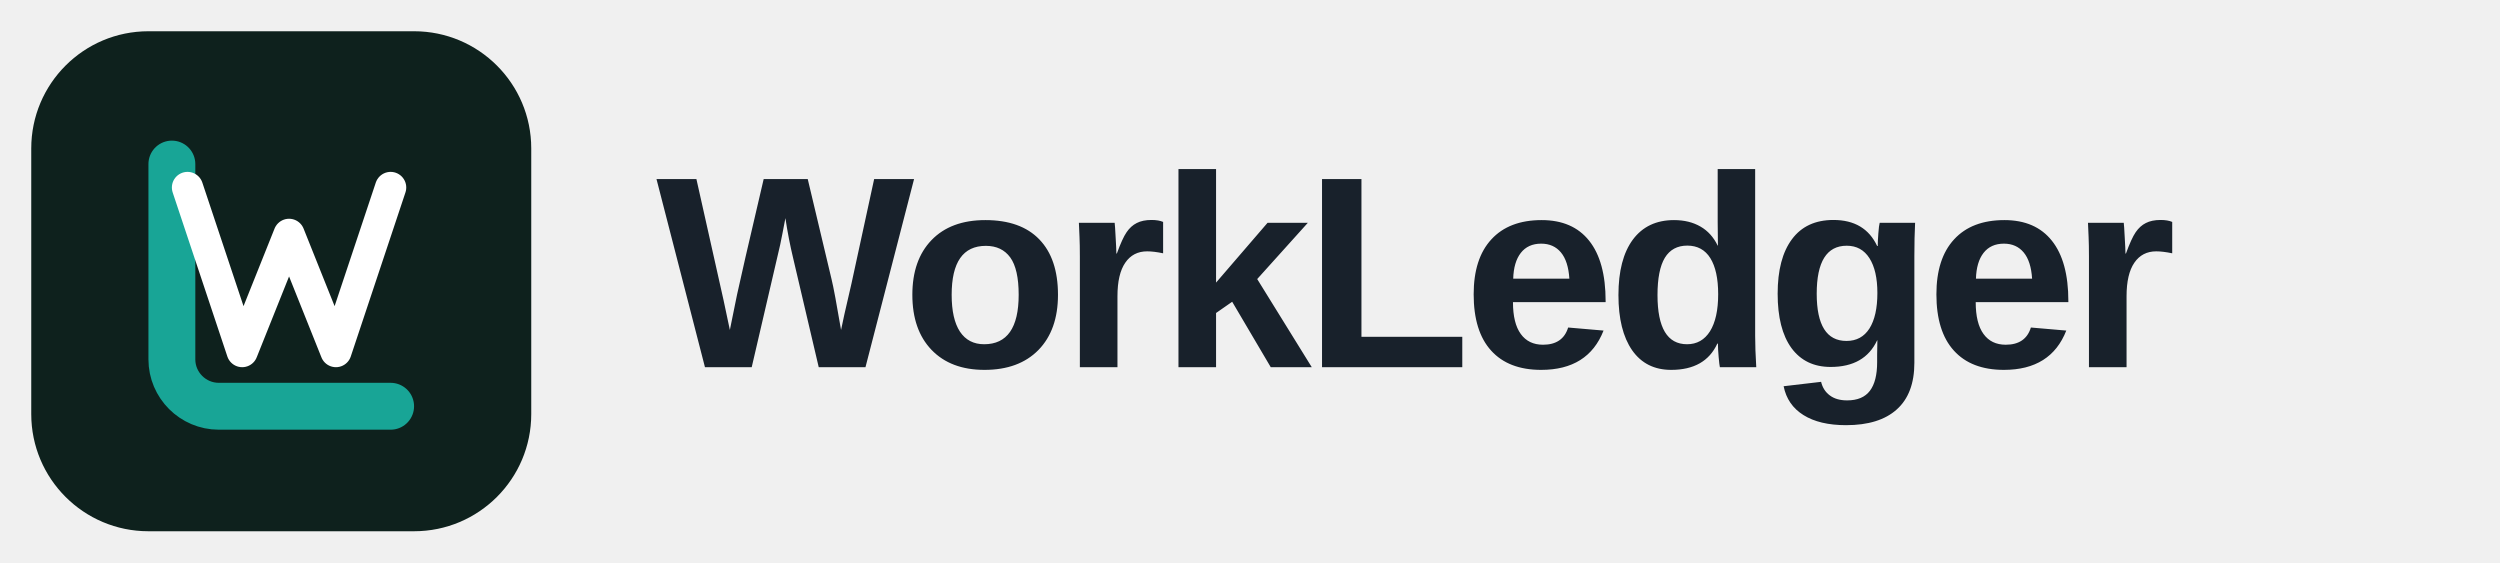
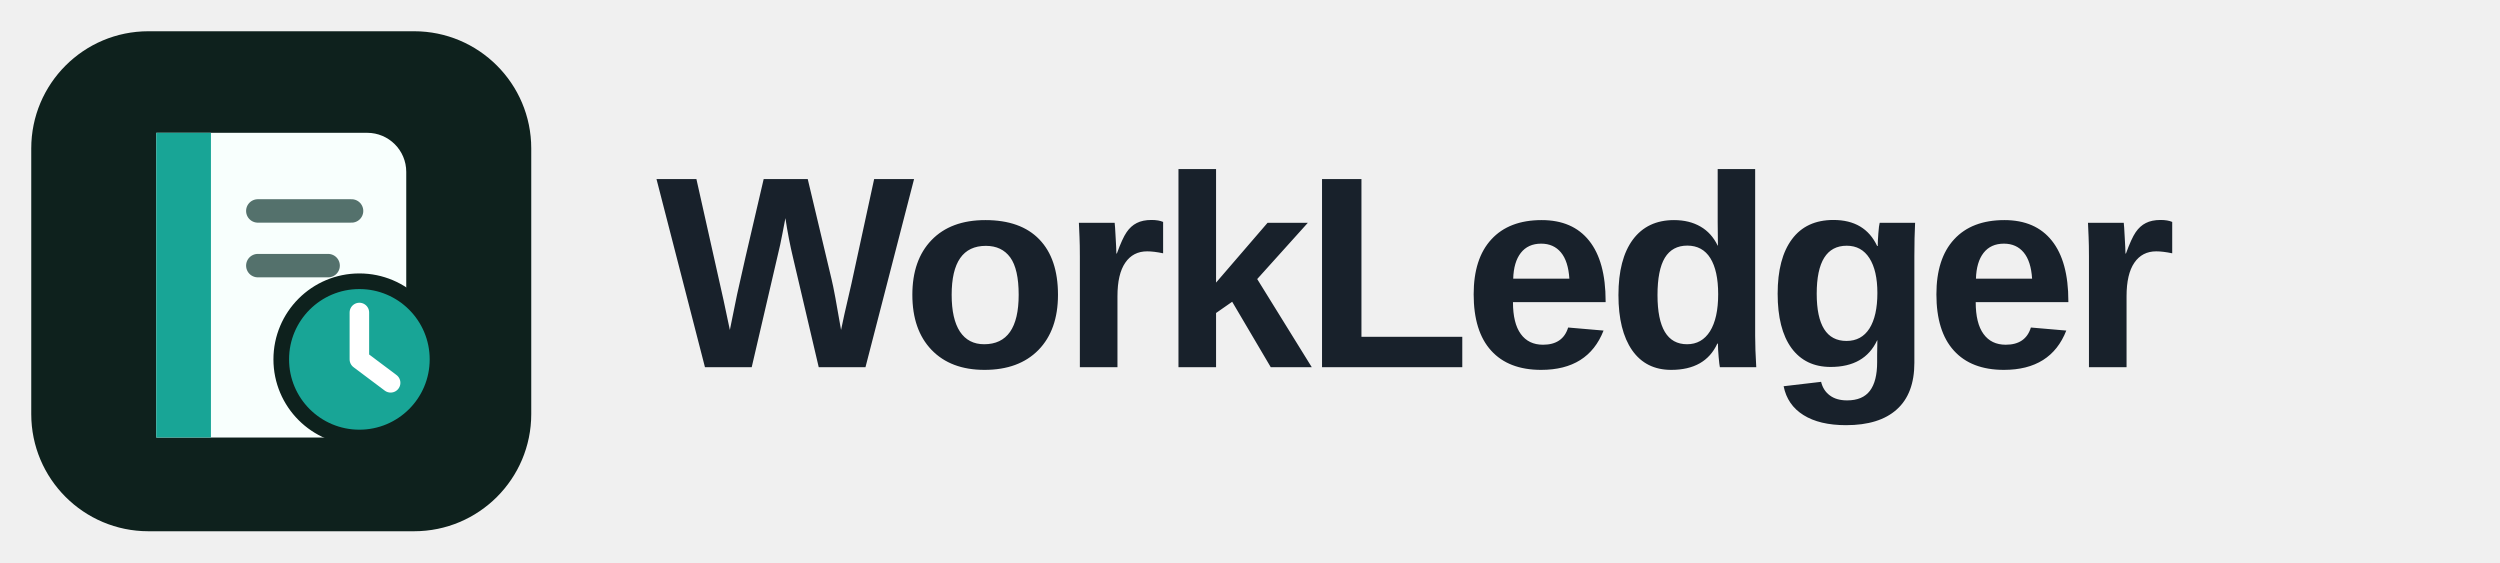
<svg xmlns="http://www.w3.org/2000/svg" viewBox="0 0 320 72" role="img" aria-labelledby="title desc">
  <rect x="4" y="4" width="64" height="64" rx="15" fill="#0e211d" />
-   <path d="M22 21v25c0 3.3 2.7 6 6 6h22" fill="none" stroke="#18a596" stroke-width="6" stroke-linecap="round" />
-   <path d="m24 24 7 21 6-15 6 15 7-21" fill="none" stroke="#fff" stroke-width="4" stroke-linecap="round" stroke-linejoin="round" />
+   <path d="M20 17h27a5 5 0 0 1 5 5v29a5 5 0 0 1-5 5H20z" fill="#f8fffd" />
+   <path d="M20 17h7v39h-7z" fill="#18a596" />
+   <path d="M33 27h12M33 34h9" stroke="#54716c" stroke-width="3" stroke-linecap="round" />
+   <circle cx="46" cy="46" r="10" fill="#18a596" stroke="#0e211d" stroke-width="2" />
+   <path d="M46 40v6l4 3" fill="none" stroke="#fff" stroke-width="2.5" stroke-linecap="round" stroke-linejoin="round" />
  <text x="84" y="47" fill="#18212b" font-family="Work Sans,Arial,sans-serif" font-size="35" font-weight="700" letter-spacing="-1">WorkLedger</text>
</svg>
